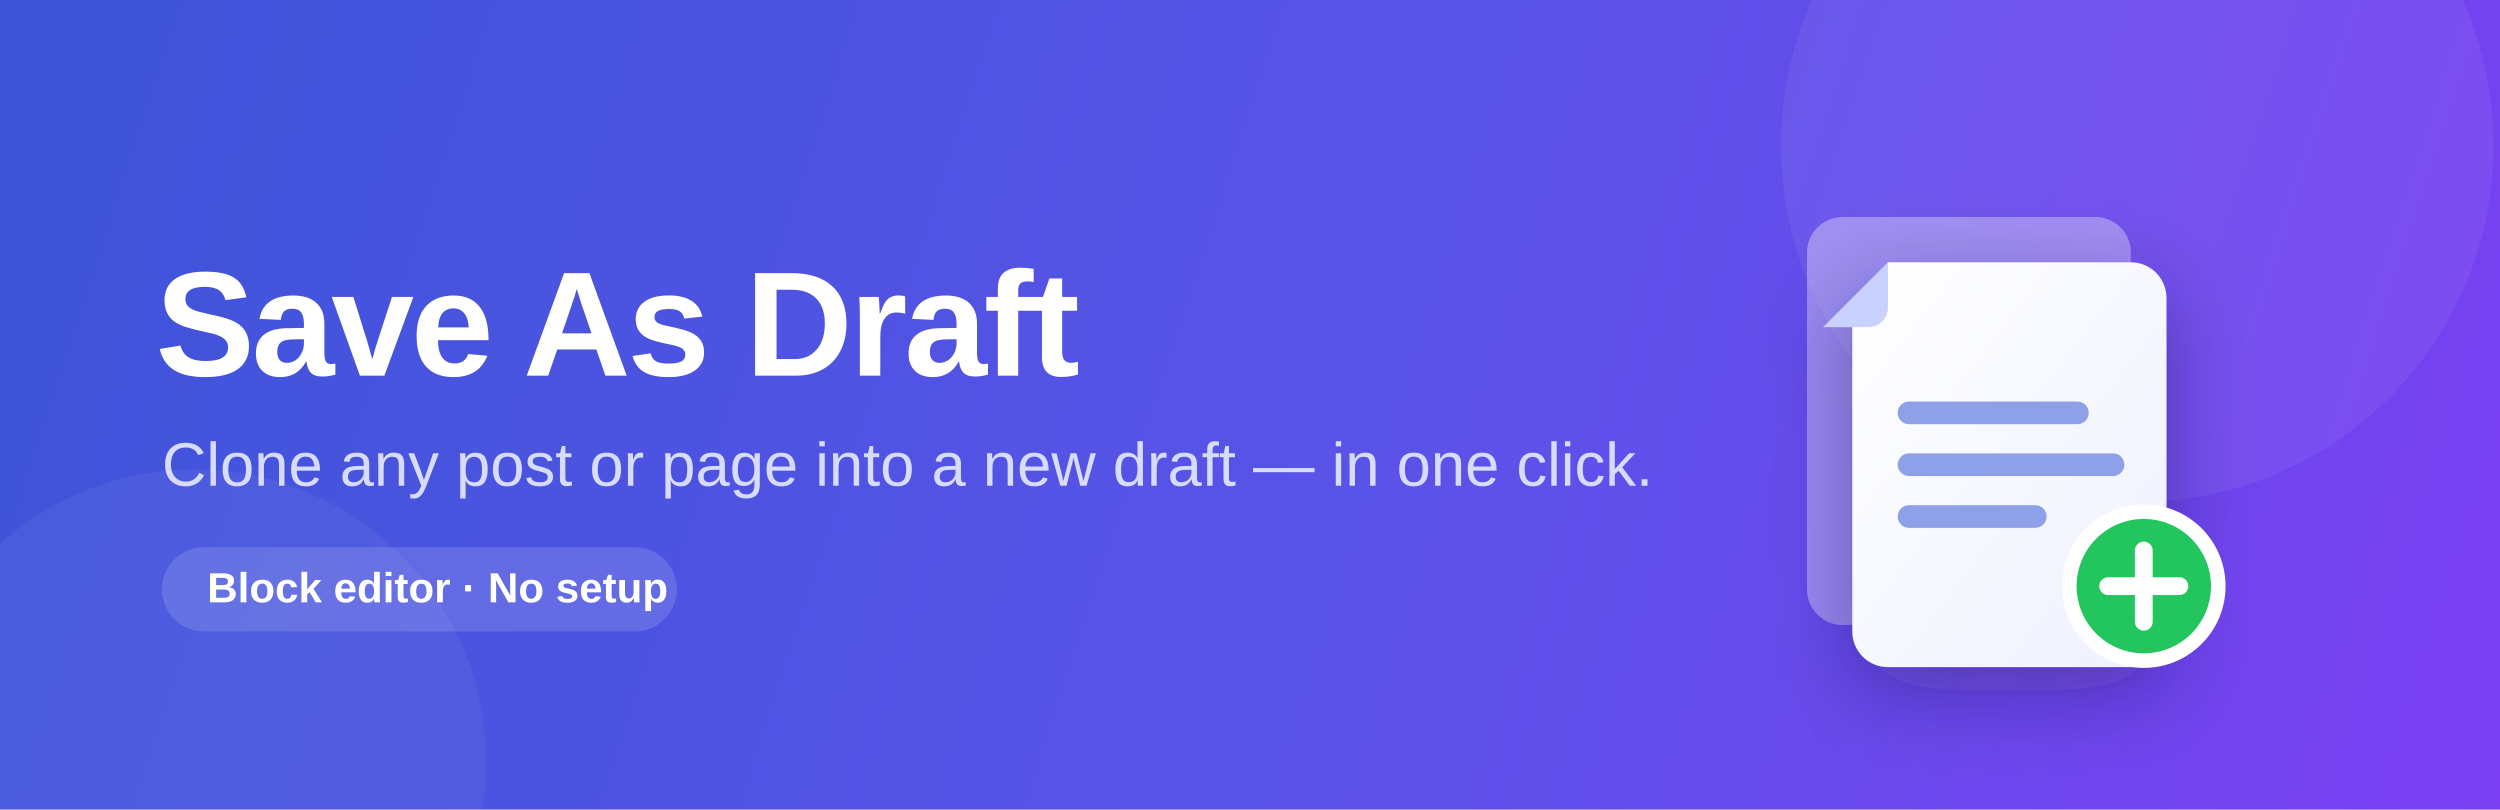
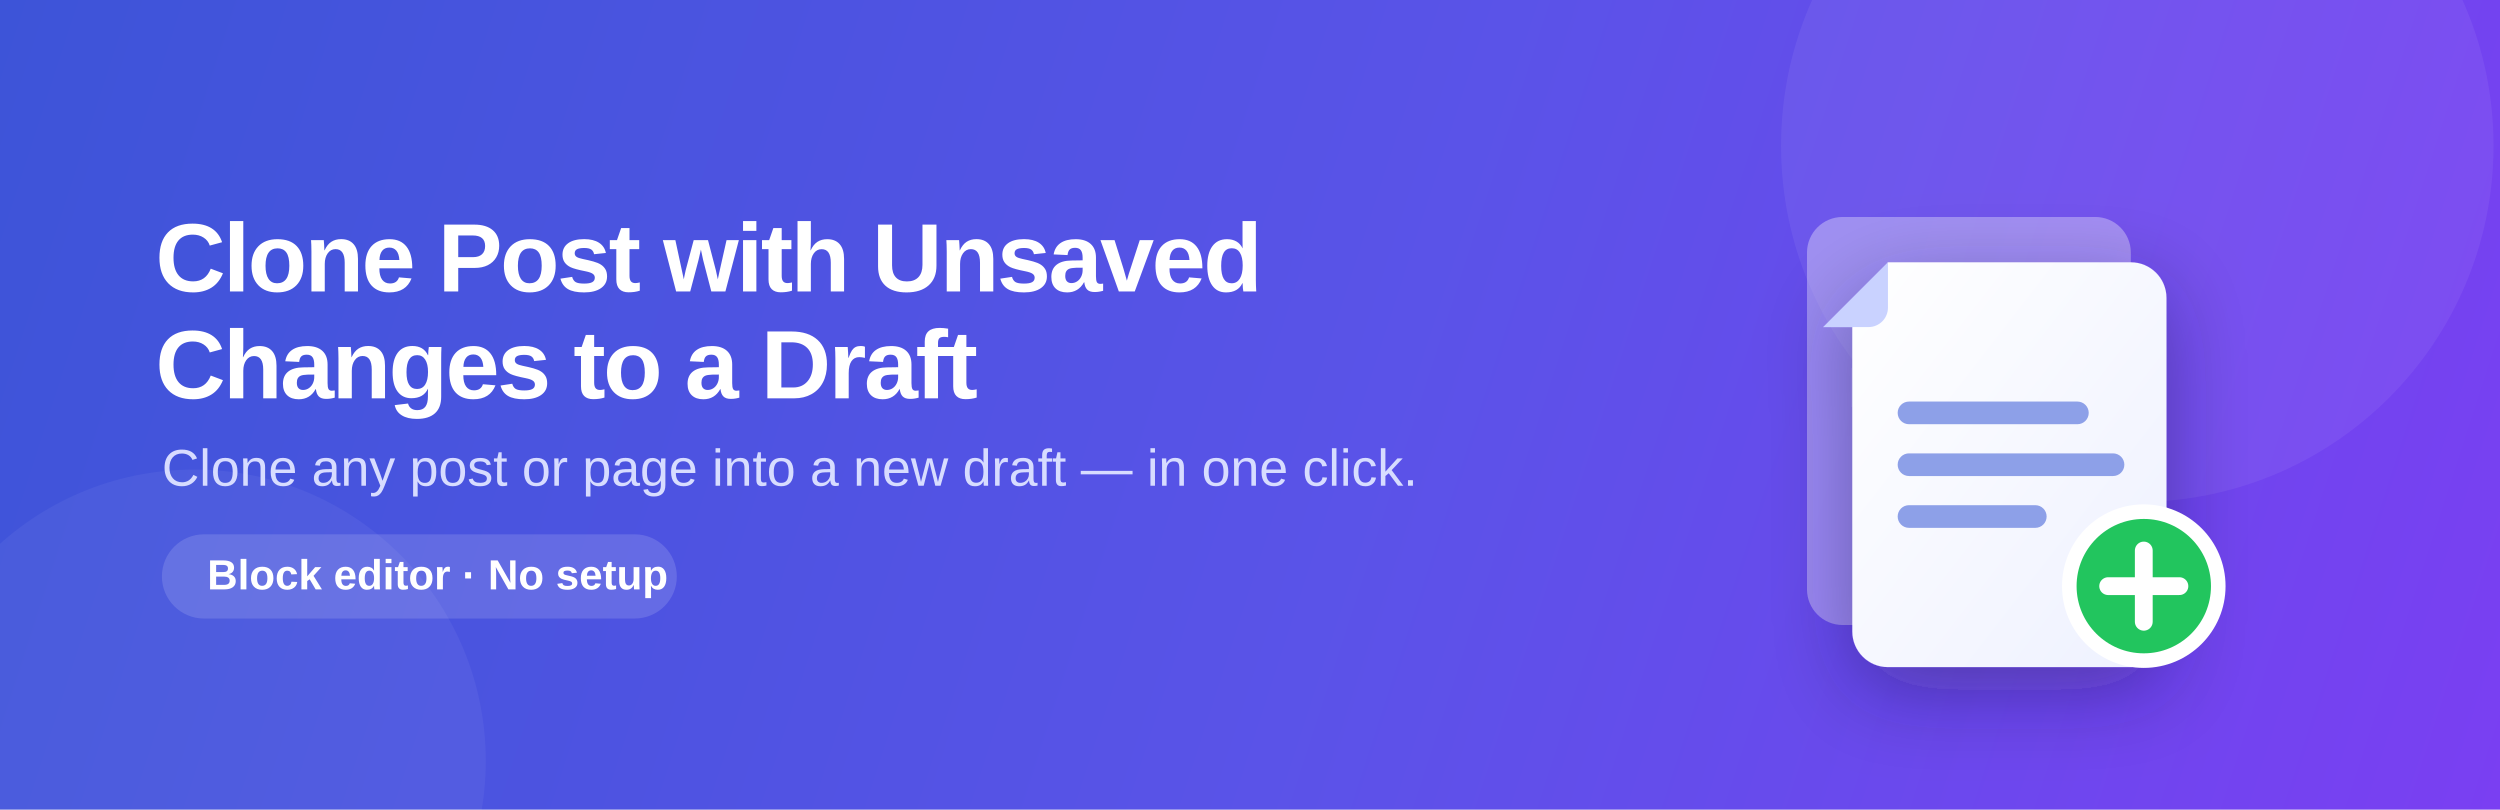
<svg xmlns="http://www.w3.org/2000/svg" width="1544" height="500" viewBox="0 0 1544 500" fill="none">
  <defs>
    <linearGradient id="bbg" x1="0" y1="0" x2="1544" y2="500" gradientUnits="userSpaceOnUse">
      <stop offset="0" stop-color="#3D54D8" />
      <stop offset="0.55" stop-color="#5A53E8" />
      <stop offset="1" stop-color="#7A3FF2" />
    </linearGradient>
    <linearGradient id="bsheet" x1="0" y1="0" x2="1" y2="1">
      <stop offset="0" stop-color="#FFFFFF" />
      <stop offset="1" stop-color="#EEF1FF" />
    </linearGradient>
    <filter id="bshadow" x="-40%" y="-40%" width="180%" height="180%">
      <feDropShadow dx="0" dy="14" stdDeviation="26" flood-color="#14173A" flood-opacity="0.35" />
    </filter>
  </defs>
  <rect width="1544" height="500" fill="url(#bbg)" />
  <circle cx="1320" cy="90" r="220" fill="#FFFFFF" opacity="0.06" />
  <circle cx="120" cy="470" r="180" fill="#FFFFFF" opacity="0.05" />
  <g transform="translate(1080,110)">
    <rect x="36" y="24" width="200" height="252" rx="22" fill="#FFFFFF" opacity="0.34" />
    <g filter="url(#bshadow)">
      <path d="M86 52 h150 a22 22 0 0 1 22 22 v206 a22 22 0 0 1 -22 22 H86 a22 22 0 0 1 -22 -22 V92 z" fill="url(#bsheet)" />
      <path d="M86 52 v28 a12 12 0 0 1 -12 12 H46 z" fill="#C9D2FF" />
    </g>
    <g fill="#8DA0E8">
      <rect x="92" y="138" width="118" height="14" rx="7" />
      <rect x="92" y="170" width="140" height="14" rx="7" />
      <rect x="92" y="202" width="92" height="14" rx="7" />
    </g>
    <circle cx="244" cy="252" r="46" fill="#22C55E" stroke="#FFFFFF" stroke-width="9" />
    <path d="M244 230 v44 M222 252 h44" stroke="#FFFFFF" stroke-width="11" stroke-linecap="round" />
  </g>
-   <text x="96" y="232" font-family="'Helvetica Neue',Arial,sans-serif" font-size="92" font-weight="800" fill="#FFFFFF" letter-spacing="-2">Save As Draft</text>
-   <text x="100" y="300" font-family="'Helvetica Neue',Arial,sans-serif" font-size="38" font-weight="500" fill="#D7DCFF">Clone any post or page into a new draft — in one click.</text>
-   <rect x="100" y="338" width="318" height="52" rx="26" fill="#FFFFFF" opacity="0.14" />
-   <text x="128" y="372" font-family="'Helvetica Neue',Arial,sans-serif" font-size="26" font-weight="600" fill="#FFFFFF">Block editor · No setup</text>
+   <text x="96" y="180" font-family="'Helvetica Neue',Arial,sans-serif" font-size="60" font-weight="800" fill="#FFFFFF" letter-spacing="-1.5">Clone Post with Unsaved</text>
+   <text x="96" y="246" font-family="'Helvetica Neue',Arial,sans-serif" font-size="60" font-weight="800" fill="#FFFFFF" letter-spacing="-1.5">Changes to a Draft</text>
+   <text x="100" y="300" font-family="'Helvetica Neue',Arial,sans-serif" font-size="32" font-weight="500" fill="#D7DCFF">Clone any post or page into a new draft — in one click.</text>
+   <rect x="100" y="330" width="318" height="52" rx="26" fill="#FFFFFF" opacity="0.14" />
+   <text x="128" y="364" font-family="'Helvetica Neue',Arial,sans-serif" font-size="26" font-weight="600" fill="#FFFFFF">Block editor · No setup</text>
</svg>
